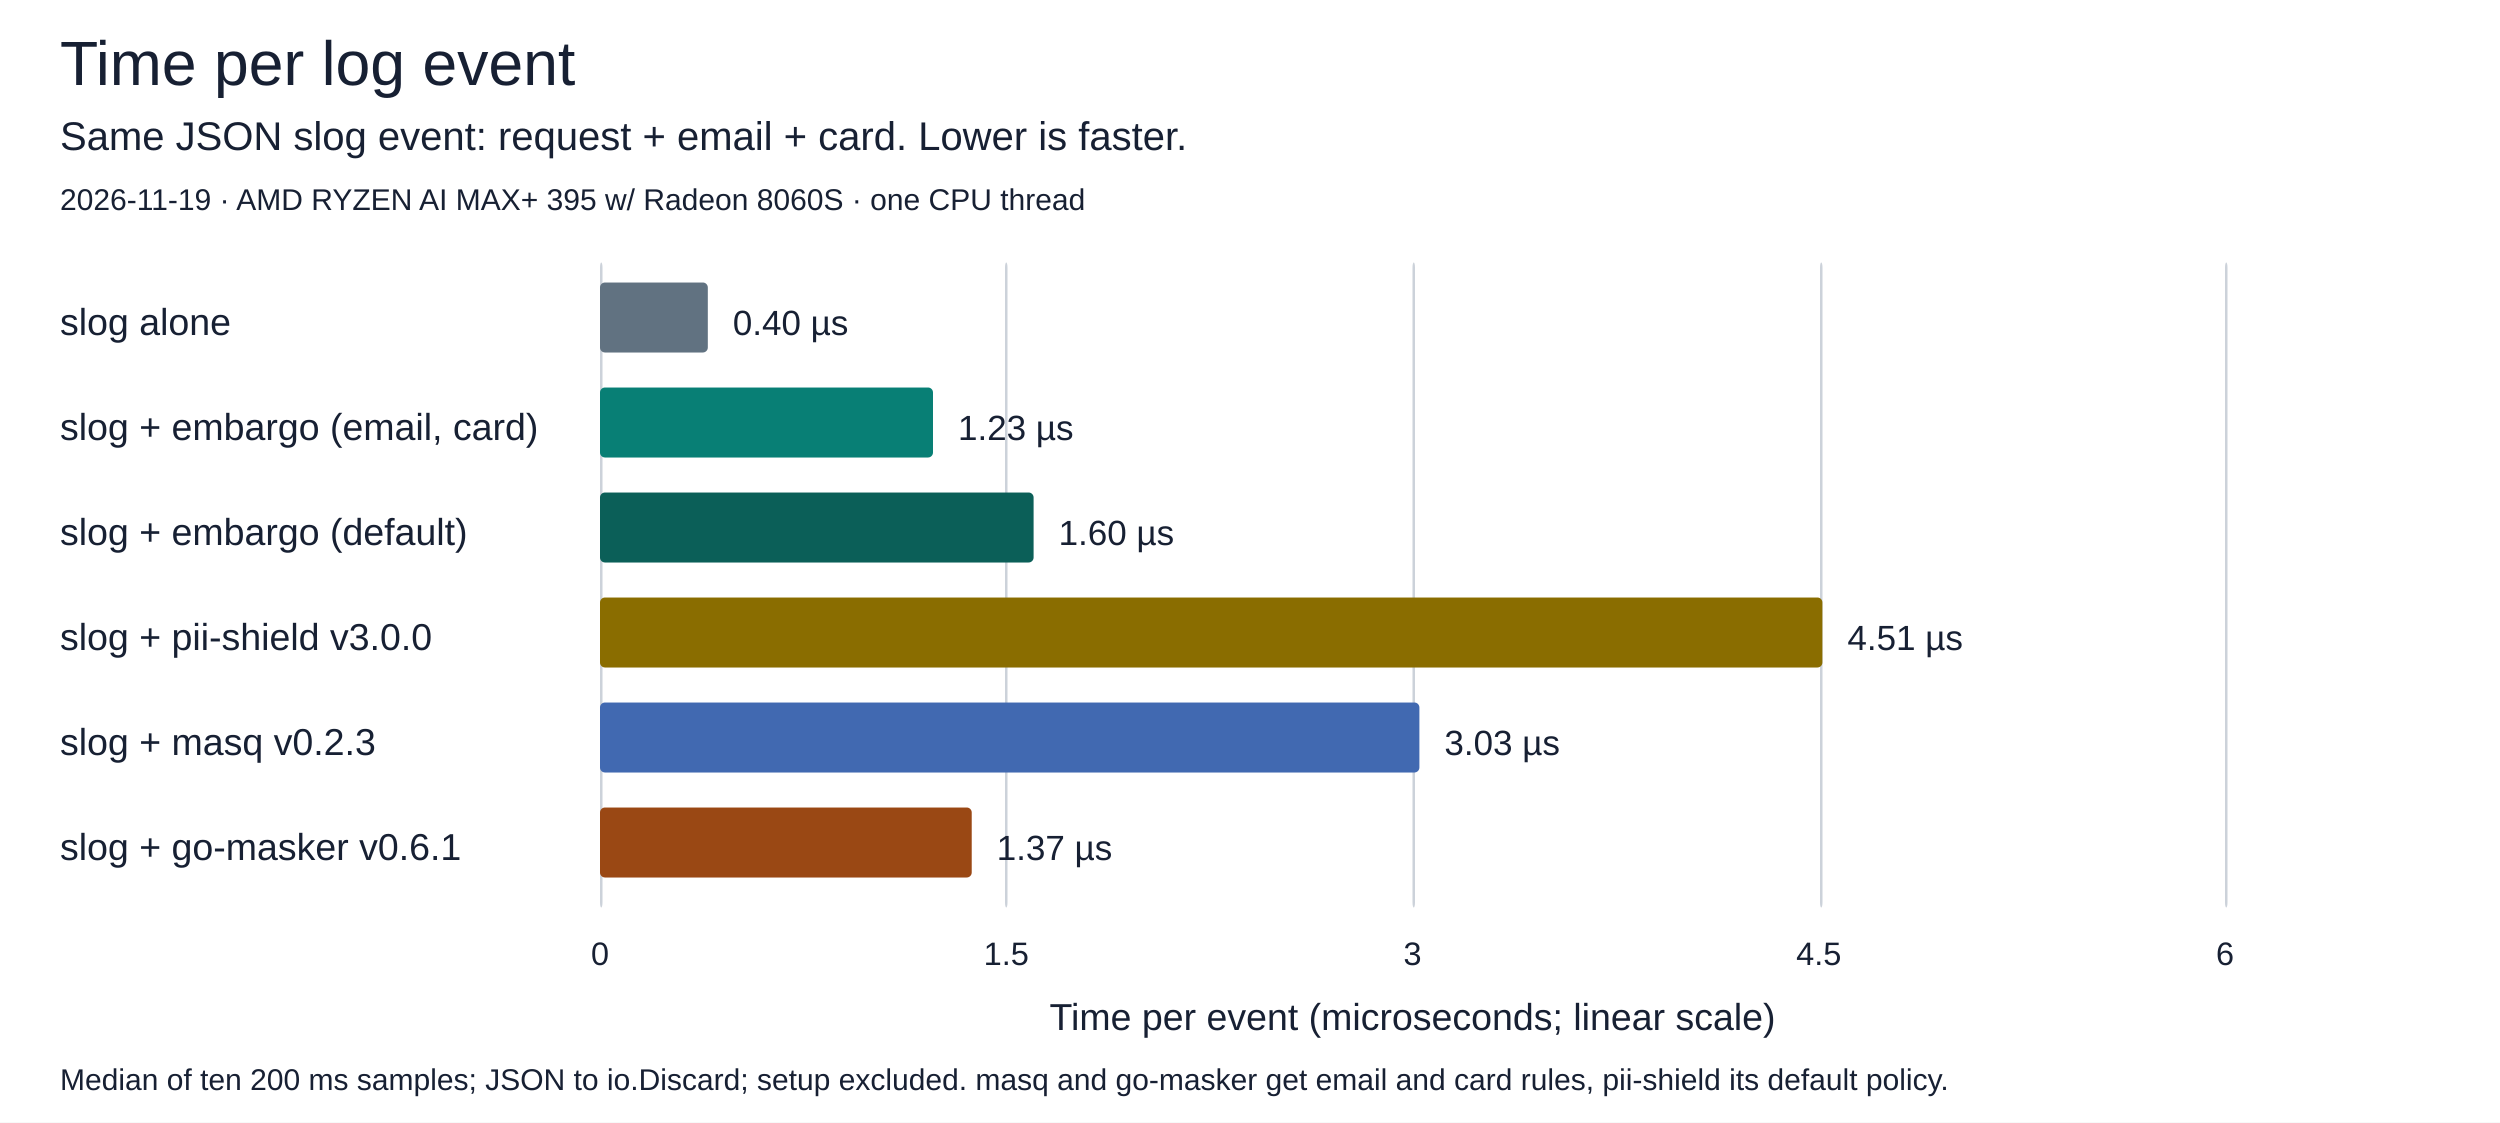
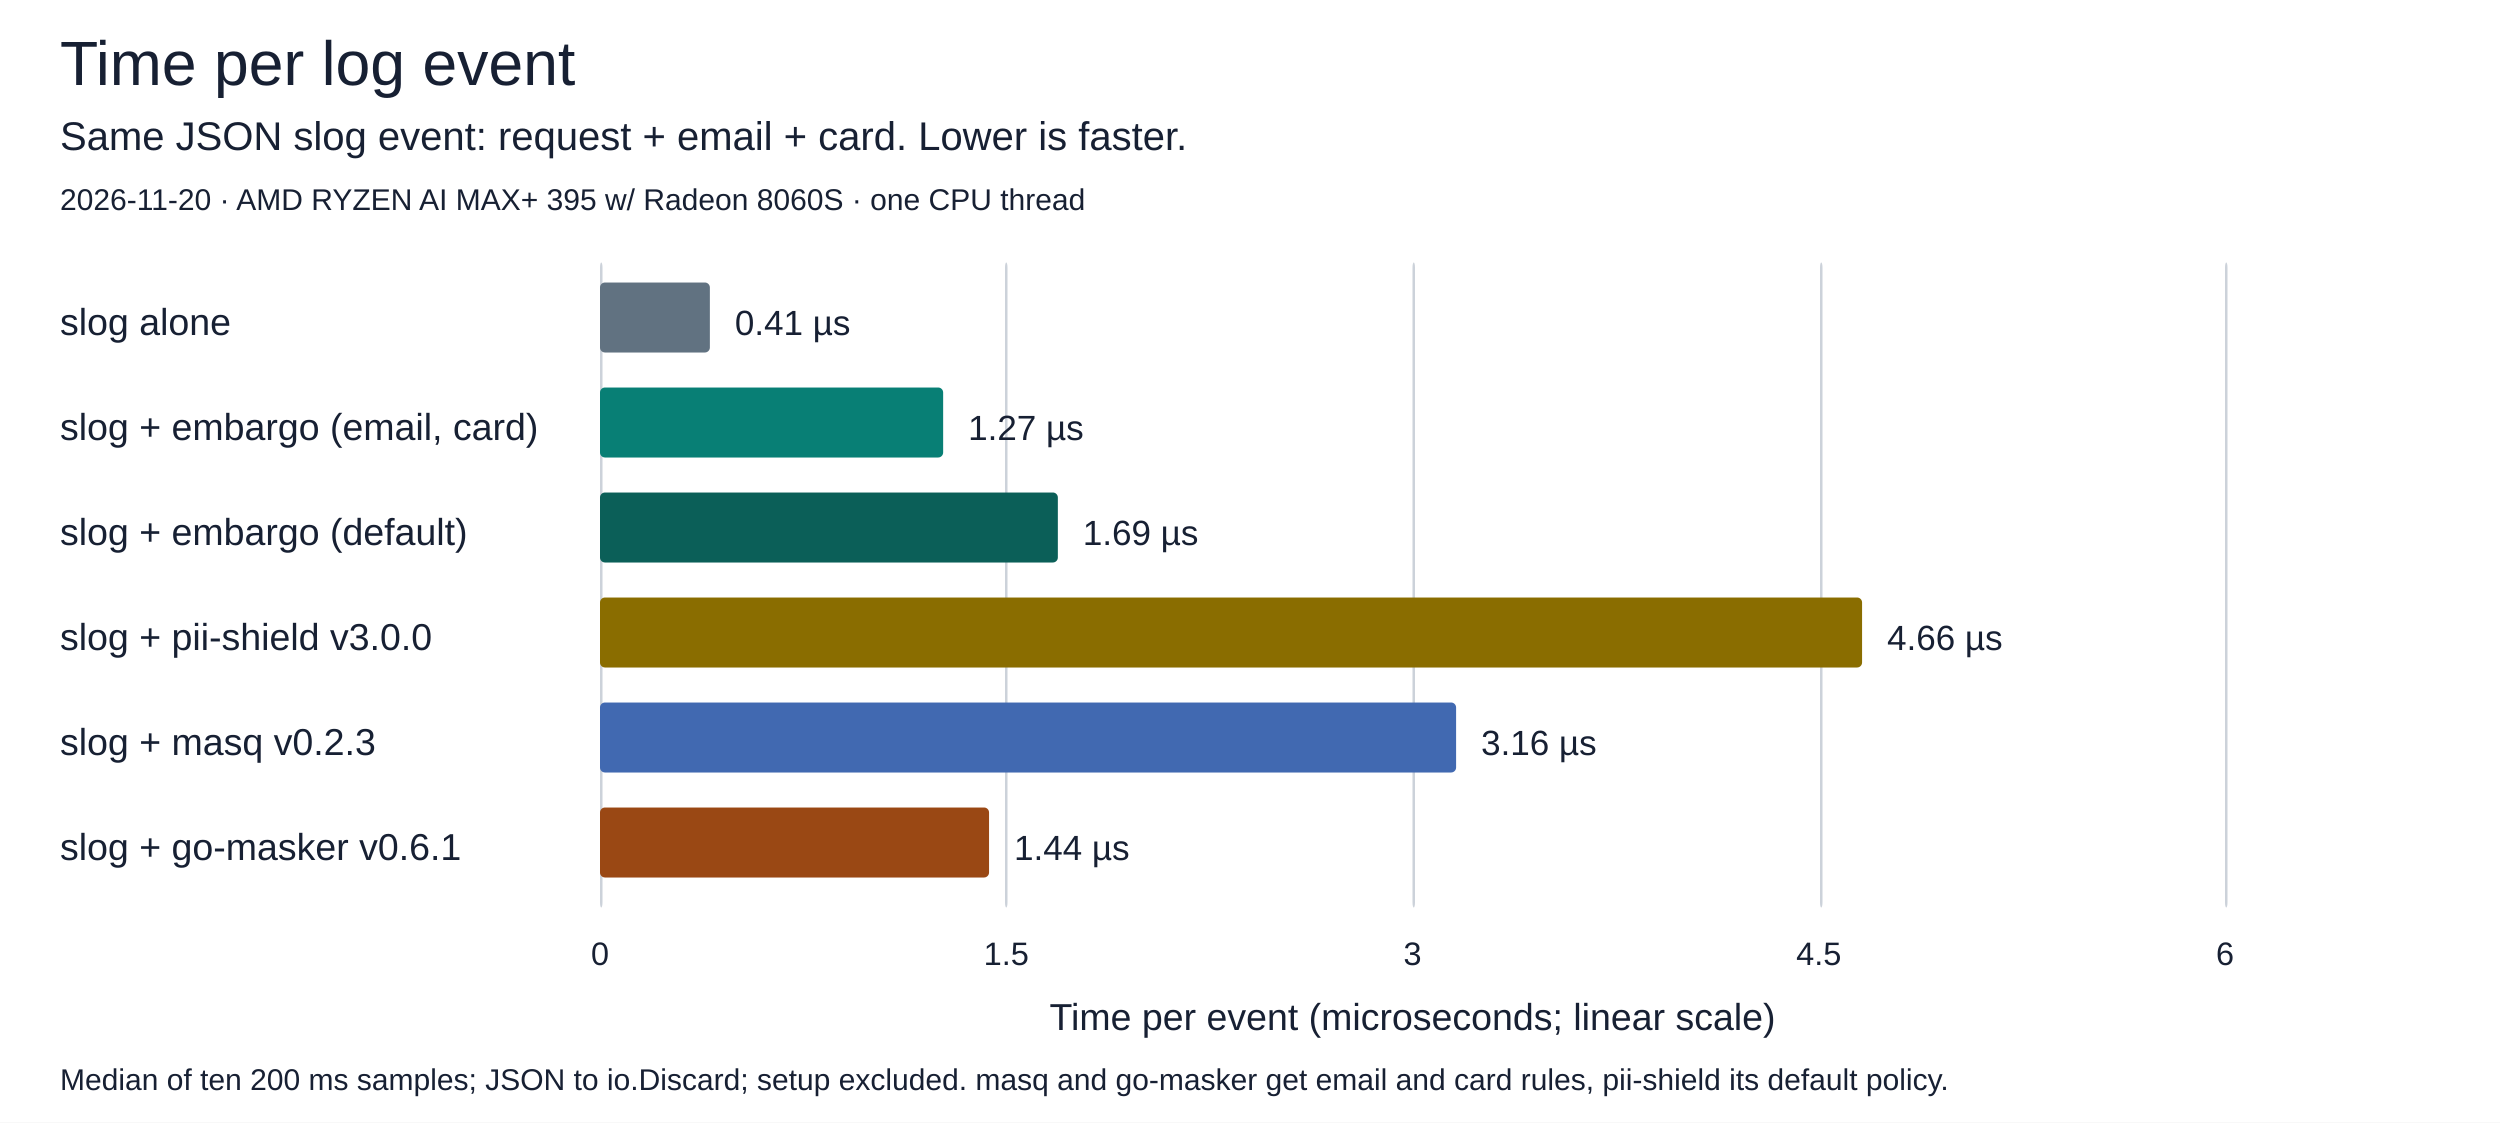
<svg xmlns="http://www.w3.org/2000/svg" width="1000" height="449" viewBox="0 0 1000 449" role="img">
  <rect width="100%" height="100%" fill="white" />
  <g font-family="Arial, sans-serif" font-size="15" fill="#172033">
    <text x="24" y="34" font-size="25" fill="#172033" text-anchor="start">Time per log event</text>
    <text x="24" y="60" font-size="16" fill="#172033" text-anchor="start">Same JSON slog event: request + email + card. Lower is faster.</text>
-     <text x="24" y="84" font-size="12" fill="#172033" text-anchor="start">2026-11-19 · AMD RYZEN AI MAX+ 395 w/ Radeon 8060S · one CPU thread</text>
+     <text x="24" y="84" font-size="12" fill="#172033" text-anchor="start">2026-11-20 · AMD RYZEN AI MAX+ 395 w/ Radeon 8060S · one CPU thread</text>
    <rect x="240" y="105" width="1.00" height="258" rx="2" fill="#ccd2da" />
    <text x="240.0" y="386" font-size="13" fill="#172033" text-anchor="middle">0</text>
    <rect x="402" y="105" width="1.00" height="258" rx="2" fill="#ccd2da" />
    <text x="402.5" y="386" font-size="13" fill="#172033" text-anchor="middle">1.5</text>
    <rect x="565" y="105" width="1.00" height="258" rx="2" fill="#ccd2da" />
    <text x="565.0" y="386" font-size="13" fill="#172033" text-anchor="middle">3</text>
    <rect x="728" y="105" width="1.00" height="258" rx="2" fill="#ccd2da" />
    <text x="727.5" y="386" font-size="13" fill="#172033" text-anchor="middle">4.5</text>
    <rect x="890" y="105" width="1.00" height="258" rx="2" fill="#ccd2da" />
    <text x="890.0" y="386" font-size="13" fill="#172033" text-anchor="middle">6</text>
    <text x="24" y="134" font-size="15" fill="#172033" text-anchor="start">slog alone</text>
-     <rect x="240" y="113" width="43.13" height="28" rx="2" fill="#617281" />
-     <text x="293.13" y="134" font-size="14" fill="#172033" text-anchor="start">0.40 µs</text>
+     <rect x="240" y="113" width="43.95" height="28" rx="2" fill="#617281" />
+     <text x="293.95" y="134" font-size="14" fill="#172033" text-anchor="start">0.41 µs</text>
    <text x="24" y="176" font-size="15" fill="#172033" text-anchor="start">slog + embargo (email, card)</text>
-     <rect x="240" y="155" width="133.20" height="28" rx="2" fill="#087f75" />
-     <text x="383.2" y="176" font-size="14" fill="#172033" text-anchor="start">1.23 µs</text>
+     <rect x="240" y="155" width="137.26" height="28" rx="2" fill="#087f75" />
+     <text x="387.26" y="176" font-size="14" fill="#172033" text-anchor="start">1.27 µs</text>
    <text x="24" y="218" font-size="15" fill="#172033" text-anchor="start">slog + embargo (default)</text>
-     <rect x="240" y="197" width="173.44" height="28" rx="2" fill="#0b5f58" />
-     <text x="423.44" y="218" font-size="14" fill="#172033" text-anchor="start">1.60 µs</text>
+     <rect x="240" y="197" width="183.14" height="28" rx="2" fill="#0b5f58" />
+     <text x="433.14" y="218" font-size="14" fill="#172033" text-anchor="start">1.69 µs</text>
    <text x="24" y="260" font-size="15" fill="#172033" text-anchor="start">slog + pii-shield v3.0.0</text>
-     <rect x="240" y="239" width="488.96" height="28" rx="2" fill="#8a6d00" />
-     <text x="738.96" y="260" font-size="14" fill="#172033" text-anchor="start">4.51 µs</text>
+     <rect x="240" y="239" width="504.83" height="28" rx="2" fill="#8a6d00" />
+     <text x="754.83" y="260" font-size="14" fill="#172033" text-anchor="start">4.66 µs</text>
    <text x="24" y="302" font-size="15" fill="#172033" text-anchor="start">slog + masq v0.2.3</text>
-     <rect x="240" y="281" width="327.76" height="28" rx="2" fill="#4169b1" />
-     <text x="577.76" y="302" font-size="14" fill="#172033" text-anchor="start">3.03 µs</text>
+     <rect x="240" y="281" width="342.44" height="28" rx="2" fill="#4169b1" />
+     <text x="592.44" y="302" font-size="14" fill="#172033" text-anchor="start">3.16 µs</text>
    <text x="24" y="344" font-size="15" fill="#172033" text-anchor="start">slog + go-masker v0.6.1</text>
-     <rect x="240" y="323" width="148.69" height="28" rx="2" fill="#9a4814" />
-     <text x="398.69" y="344" font-size="14" fill="#172033" text-anchor="start">1.37 µs</text>
+     <rect x="240" y="323" width="155.62" height="28" rx="2" fill="#9a4814" />
+     <text x="405.62" y="344" font-size="14" fill="#172033" text-anchor="start">1.44 µs</text>
    <text x="565.0" y="412" font-size="15" fill="#172033" text-anchor="middle">Time per event (microseconds; linear scale)</text>
    <text x="24" y="436" font-size="12" fill="#172033" text-anchor="start">Median of ten 200 ms samples; JSON to io.Discard; setup excluded. masq and go-masker get email and card rules, pii-shield its default policy.</text>
  </g>
</svg>
